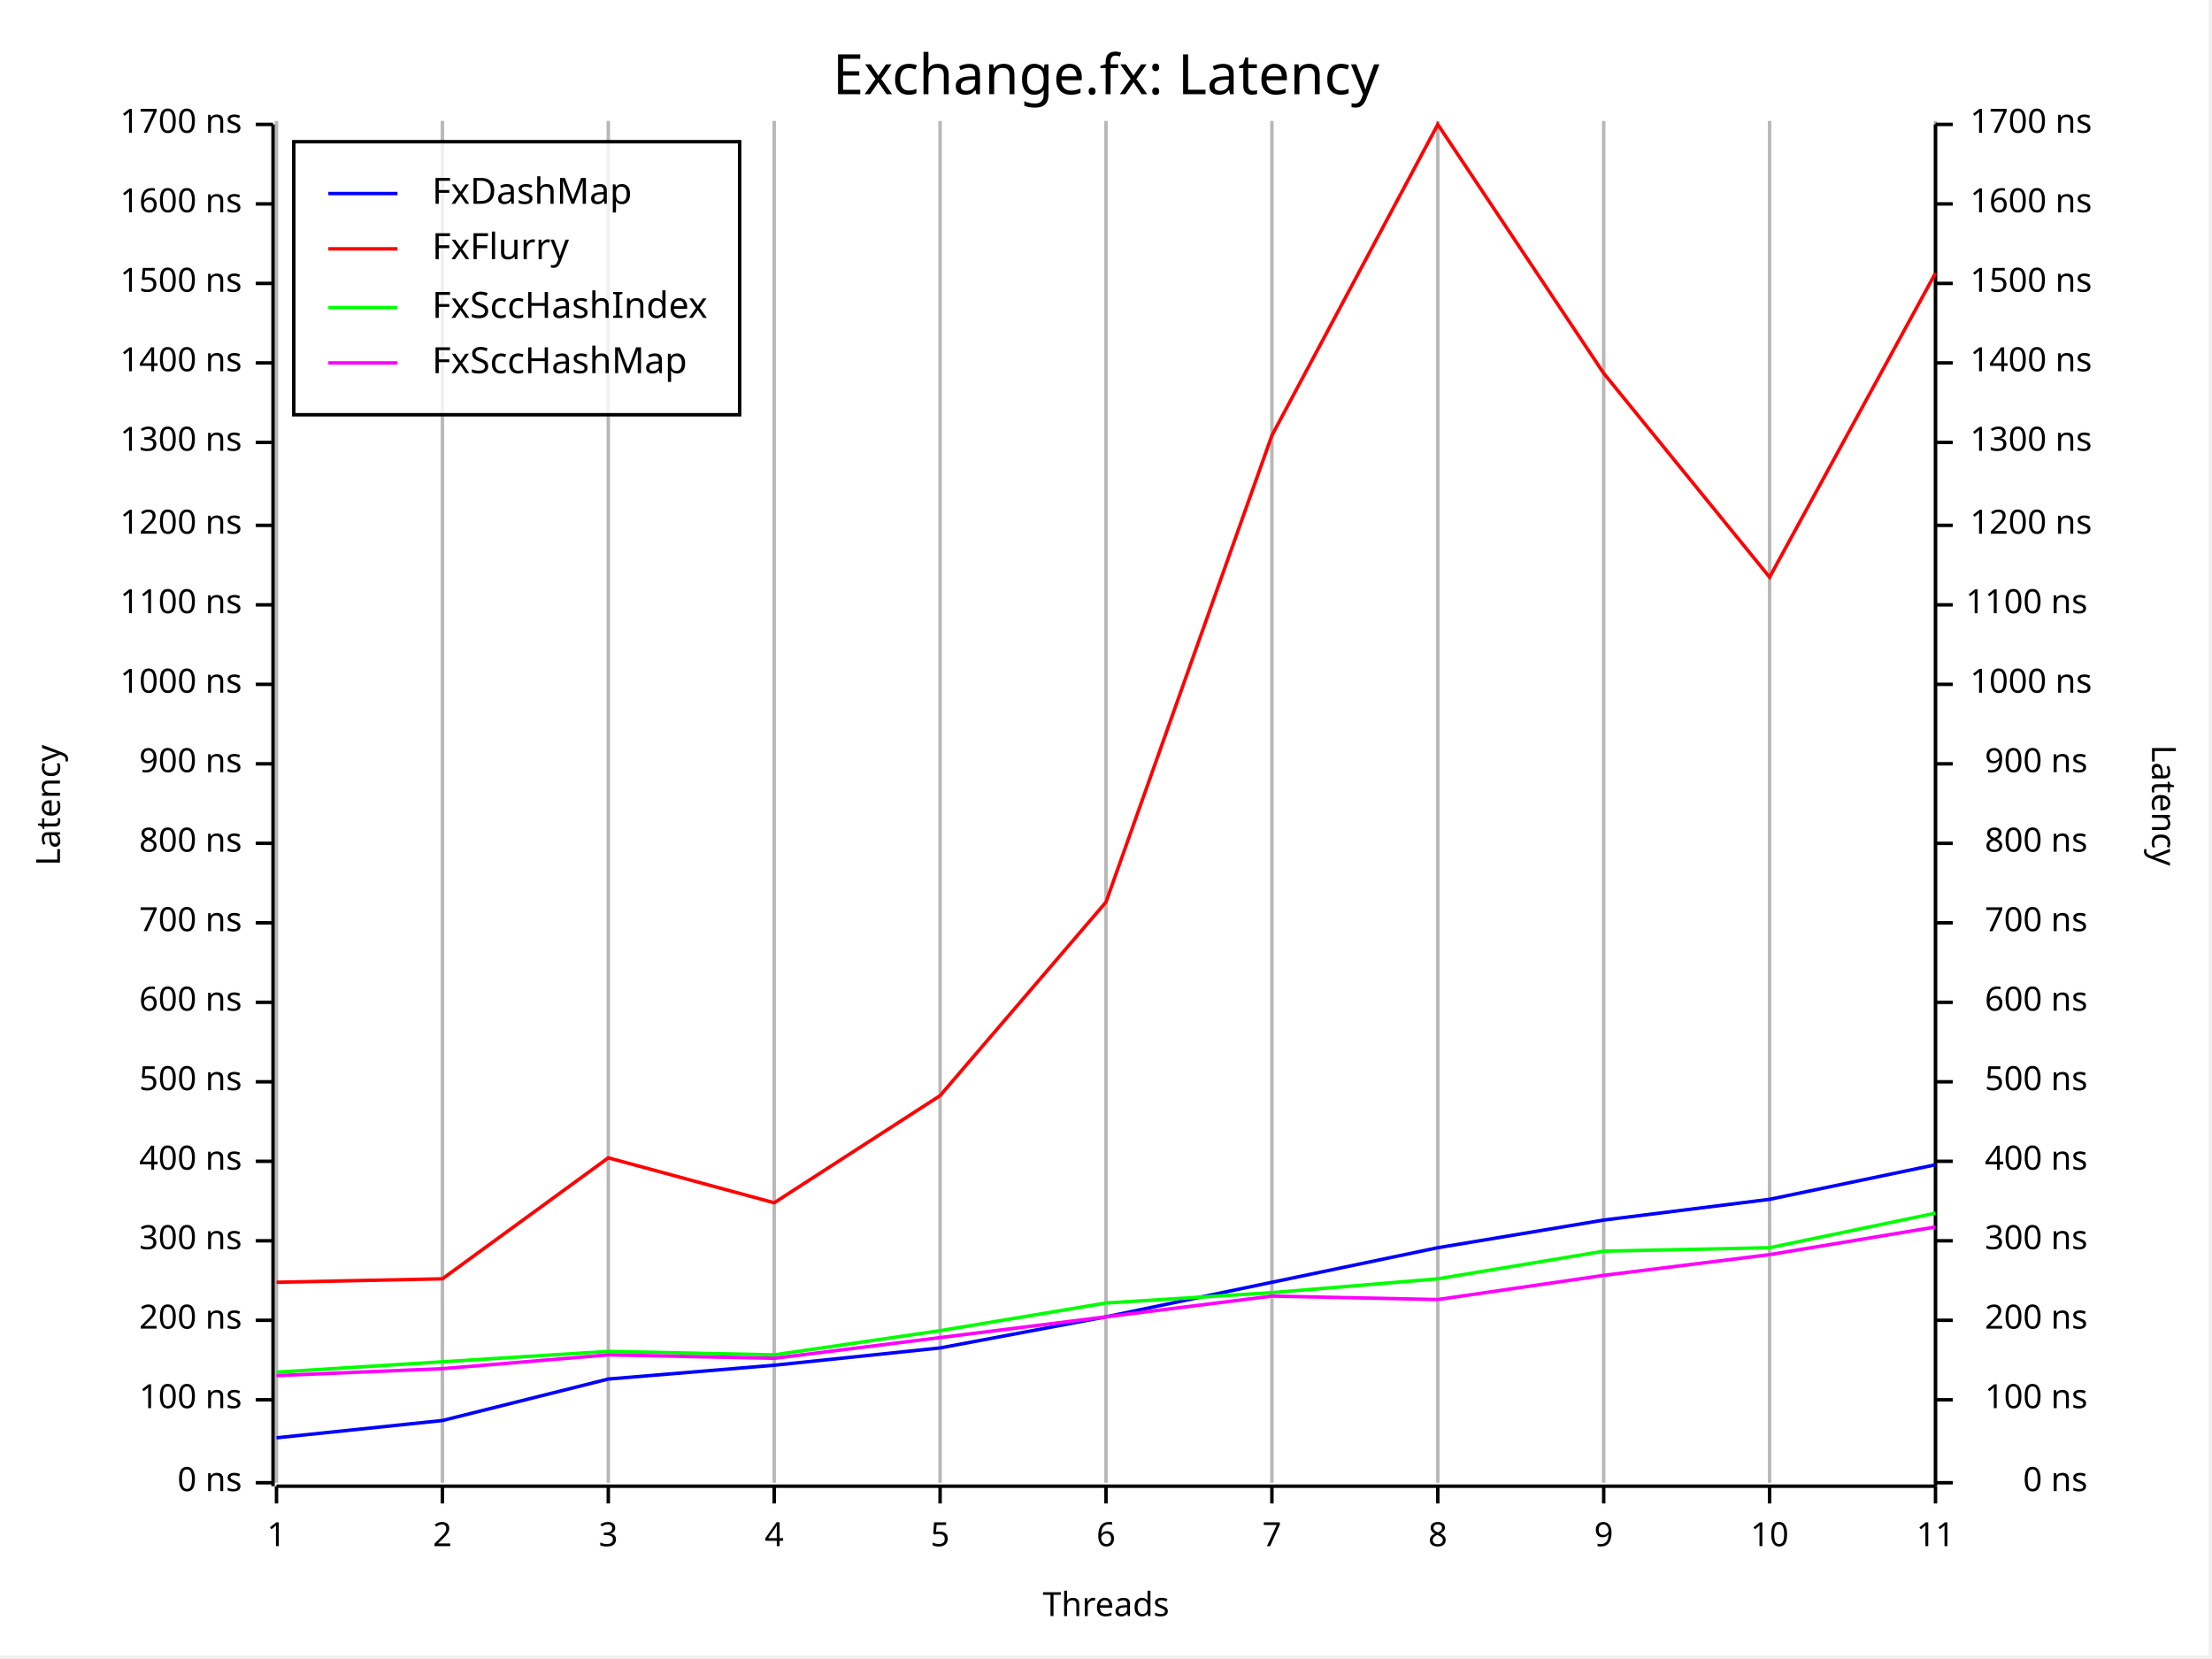
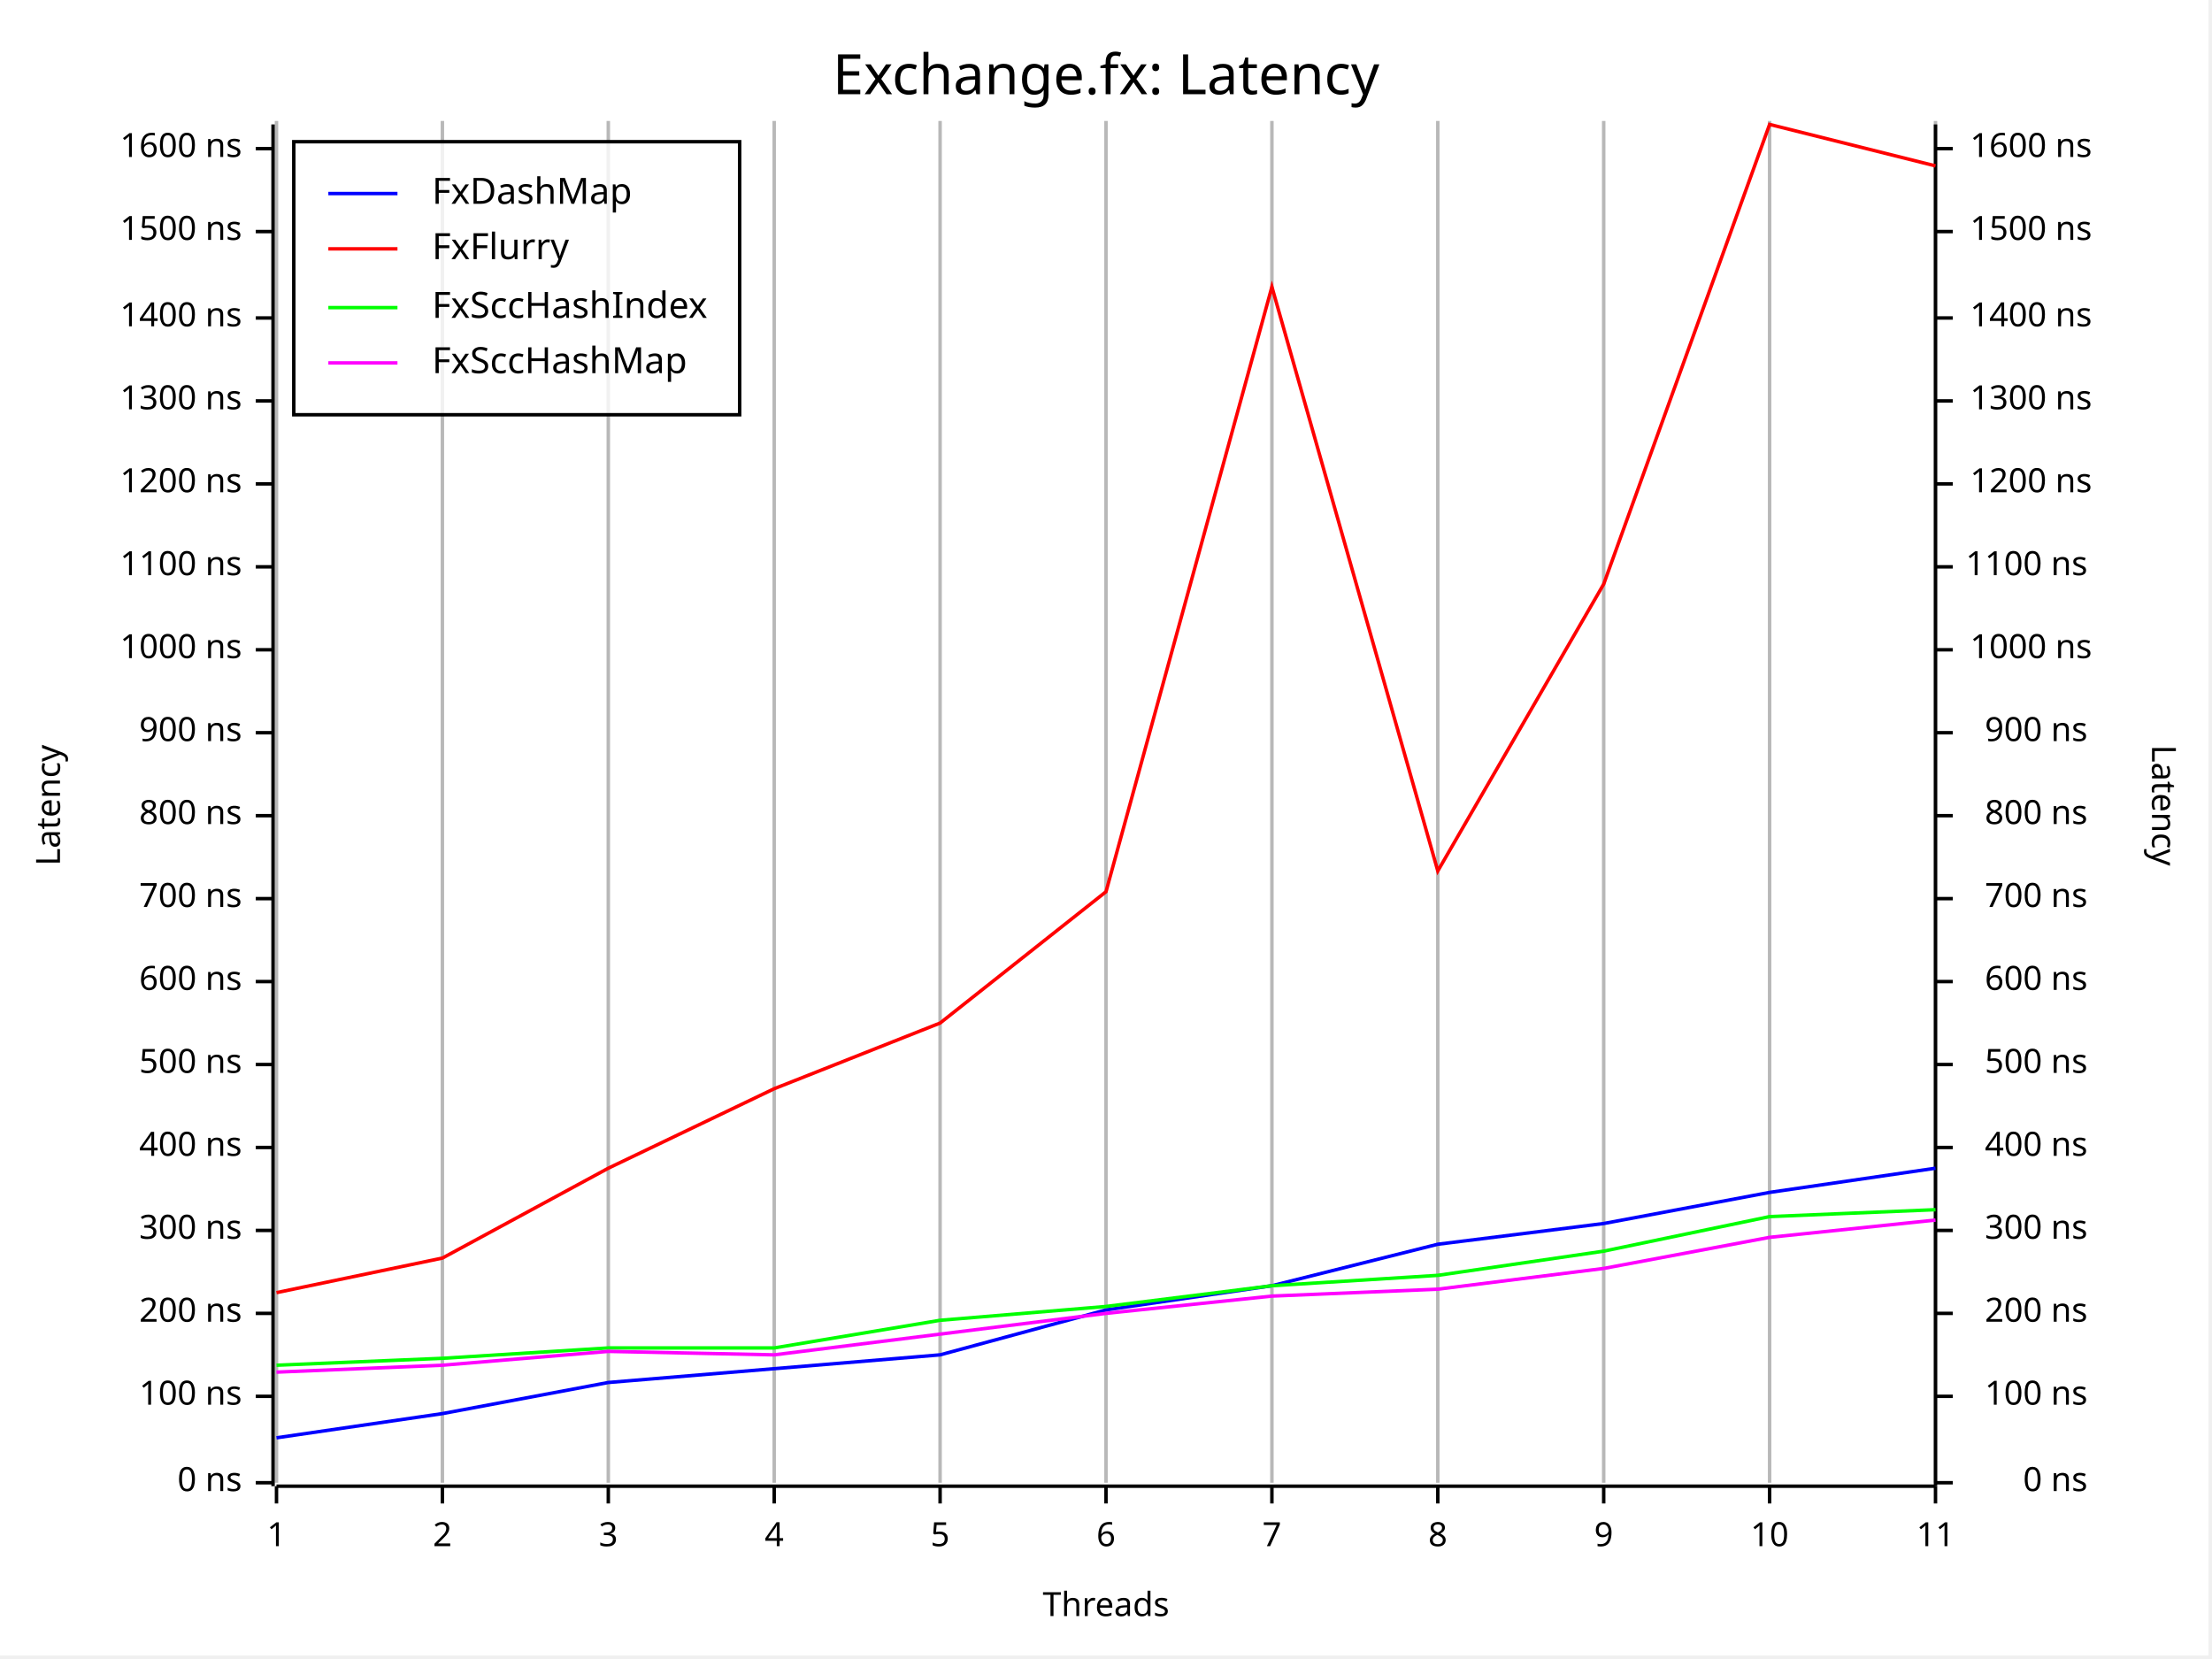
<svg xmlns="http://www.w3.org/2000/svg" width="640" height="480" viewBox="0 0 640 480">
  <rect x="0" y="0" width="639" height="479" opacity="1" fill="#FFFFFF" stroke="none" />
  <text x="320" y="15" dy="0.76em" text-anchor="middle" font-family="Fira Code" font-size="16.129" opacity="1" fill="#000000">
Exchange.fx: Latency
</text>
  <line opacity="0.1" stroke="#000000" stroke-width="1" x1="80" y1="429" x2="80" y2="35" />
  <line opacity="0.1" stroke="#000000" stroke-width="1" x1="128" y1="429" x2="128" y2="35" />
  <line opacity="0.1" stroke="#000000" stroke-width="1" x1="176" y1="429" x2="176" y2="35" />
  <line opacity="0.1" stroke="#000000" stroke-width="1" x1="224" y1="429" x2="224" y2="35" />
  <line opacity="0.1" stroke="#000000" stroke-width="1" x1="272" y1="429" x2="272" y2="35" />
  <line opacity="0.1" stroke="#000000" stroke-width="1" x1="320" y1="429" x2="320" y2="35" />
  <line opacity="0.1" stroke="#000000" stroke-width="1" x1="368" y1="429" x2="368" y2="35" />
  <line opacity="0.1" stroke="#000000" stroke-width="1" x1="416" y1="429" x2="416" y2="35" />
  <line opacity="0.1" stroke="#000000" stroke-width="1" x1="464" y1="429" x2="464" y2="35" />
  <line opacity="0.1" stroke="#000000" stroke-width="1" x1="512" y1="429" x2="512" y2="35" />
  <line opacity="0.1" stroke="#000000" stroke-width="1" x1="560" y1="429" x2="560" y2="35" />
  <text x="10" y="233" dy="0.76em" text-anchor="middle" font-family="sans-serif" font-size="9.677" opacity="1" fill="#000000" transform="rotate(270, 10, 233)">
Latency
</text>
  <text x="320" y="470" dy="-0.5ex" text-anchor="middle" font-family="sans-serif" font-size="9.677" opacity="1" fill="#000000">
Threads
</text>
  <text x="630" y="233" dy="0.76em" text-anchor="middle" font-family="sans-serif" font-size="9.677" opacity="1" fill="#000000" transform="rotate(90, 630, 233)">
Latency
</text>
  <line opacity="0.2" stroke="#000000" stroke-width="1" x1="80" y1="429" x2="80" y2="35" />
  <line opacity="0.2" stroke="#000000" stroke-width="1" x1="128" y1="429" x2="128" y2="35" />
  <line opacity="0.2" stroke="#000000" stroke-width="1" x1="176" y1="429" x2="176" y2="35" />
  <line opacity="0.2" stroke="#000000" stroke-width="1" x1="224" y1="429" x2="224" y2="35" />
  <line opacity="0.2" stroke="#000000" stroke-width="1" x1="272" y1="429" x2="272" y2="35" />
  <line opacity="0.2" stroke="#000000" stroke-width="1" x1="320" y1="429" x2="320" y2="35" />
  <line opacity="0.2" stroke="#000000" stroke-width="1" x1="368" y1="429" x2="368" y2="35" />
  <line opacity="0.2" stroke="#000000" stroke-width="1" x1="416" y1="429" x2="416" y2="35" />
  <line opacity="0.2" stroke="#000000" stroke-width="1" x1="464" y1="429" x2="464" y2="35" />
  <line opacity="0.2" stroke="#000000" stroke-width="1" x1="512" y1="429" x2="512" y2="35" />
  <line opacity="0.2" stroke="#000000" stroke-width="1" x1="560" y1="429" x2="560" y2="35" />
  <polyline fill="none" opacity="1" stroke="#000000" stroke-width="1" points="79,36 79,430 " />
  <text x="70" y="429" dy="0.5ex" text-anchor="end" font-family="sans-serif" font-size="9.677" opacity="1" fill="#000000">
0 ns
</text>
  <polyline fill="none" opacity="1" stroke="#000000" stroke-width="1" points="74,429 79,429 " />
-   <text x="70" y="405" dy="0.5ex" text-anchor="end" font-family="sans-serif" font-size="9.677" opacity="1" fill="#000000">
+   <text x="70" y="404" dy="0.5ex" text-anchor="end" font-family="sans-serif" font-size="9.677" opacity="1" fill="#000000">
100 ns
</text>
-   <polyline fill="none" opacity="1" stroke="#000000" stroke-width="1" points="74,405 79,405 " />
-   <text x="70" y="382" dy="0.5ex" text-anchor="end" font-family="sans-serif" font-size="9.677" opacity="1" fill="#000000">
+   <polyline fill="none" opacity="1" stroke="#000000" stroke-width="1" points="74,404 79,404 " />
+   <text x="70" y="380" dy="0.5ex" text-anchor="end" font-family="sans-serif" font-size="9.677" opacity="1" fill="#000000">
200 ns
</text>
-   <polyline fill="none" opacity="1" stroke="#000000" stroke-width="1" points="74,382 79,382 " />
-   <text x="70" y="359" dy="0.5ex" text-anchor="end" font-family="sans-serif" font-size="9.677" opacity="1" fill="#000000">
+   <polyline fill="none" opacity="1" stroke="#000000" stroke-width="1" points="74,380 79,380 " />
+   <text x="70" y="356" dy="0.5ex" text-anchor="end" font-family="sans-serif" font-size="9.677" opacity="1" fill="#000000">
300 ns
</text>
-   <polyline fill="none" opacity="1" stroke="#000000" stroke-width="1" points="74,359 79,359 " />
-   <text x="70" y="336" dy="0.5ex" text-anchor="end" font-family="sans-serif" font-size="9.677" opacity="1" fill="#000000">
+   <polyline fill="none" opacity="1" stroke="#000000" stroke-width="1" points="74,356 79,356 " />
+   <text x="70" y="332" dy="0.5ex" text-anchor="end" font-family="sans-serif" font-size="9.677" opacity="1" fill="#000000">
400 ns
</text>
-   <polyline fill="none" opacity="1" stroke="#000000" stroke-width="1" points="74,336 79,336 " />
-   <text x="70" y="313" dy="0.5ex" text-anchor="end" font-family="sans-serif" font-size="9.677" opacity="1" fill="#000000">
+   <polyline fill="none" opacity="1" stroke="#000000" stroke-width="1" points="74,332 79,332 " />
+   <text x="70" y="308" dy="0.5ex" text-anchor="end" font-family="sans-serif" font-size="9.677" opacity="1" fill="#000000">
500 ns
</text>
-   <polyline fill="none" opacity="1" stroke="#000000" stroke-width="1" points="74,313 79,313 " />
-   <text x="70" y="290" dy="0.5ex" text-anchor="end" font-family="sans-serif" font-size="9.677" opacity="1" fill="#000000">
+   <polyline fill="none" opacity="1" stroke="#000000" stroke-width="1" points="74,308 79,308 " />
+   <text x="70" y="284" dy="0.5ex" text-anchor="end" font-family="sans-serif" font-size="9.677" opacity="1" fill="#000000">
600 ns
</text>
-   <polyline fill="none" opacity="1" stroke="#000000" stroke-width="1" points="74,290 79,290 " />
-   <text x="70" y="267" dy="0.5ex" text-anchor="end" font-family="sans-serif" font-size="9.677" opacity="1" fill="#000000">
+   <polyline fill="none" opacity="1" stroke="#000000" stroke-width="1" points="74,284 79,284 " />
+   <text x="70" y="260" dy="0.5ex" text-anchor="end" font-family="sans-serif" font-size="9.677" opacity="1" fill="#000000">
700 ns
</text>
-   <polyline fill="none" opacity="1" stroke="#000000" stroke-width="1" points="74,267 79,267 " />
-   <text x="70" y="244" dy="0.5ex" text-anchor="end" font-family="sans-serif" font-size="9.677" opacity="1" fill="#000000">
+   <polyline fill="none" opacity="1" stroke="#000000" stroke-width="1" points="74,260 79,260 " />
+   <text x="70" y="236" dy="0.5ex" text-anchor="end" font-family="sans-serif" font-size="9.677" opacity="1" fill="#000000">
800 ns
</text>
-   <polyline fill="none" opacity="1" stroke="#000000" stroke-width="1" points="74,244 79,244 " />
-   <text x="70" y="221" dy="0.5ex" text-anchor="end" font-family="sans-serif" font-size="9.677" opacity="1" fill="#000000">
+   <polyline fill="none" opacity="1" stroke="#000000" stroke-width="1" points="74,236 79,236 " />
+   <text x="70" y="212" dy="0.5ex" text-anchor="end" font-family="sans-serif" font-size="9.677" opacity="1" fill="#000000">
900 ns
</text>
-   <polyline fill="none" opacity="1" stroke="#000000" stroke-width="1" points="74,221 79,221 " />
-   <text x="70" y="198" dy="0.5ex" text-anchor="end" font-family="sans-serif" font-size="9.677" opacity="1" fill="#000000">
+   <polyline fill="none" opacity="1" stroke="#000000" stroke-width="1" points="74,212 79,212 " />
+   <text x="70" y="188" dy="0.5ex" text-anchor="end" font-family="sans-serif" font-size="9.677" opacity="1" fill="#000000">
1000 ns
</text>
-   <polyline fill="none" opacity="1" stroke="#000000" stroke-width="1" points="74,198 79,198 " />
-   <text x="70" y="175" dy="0.5ex" text-anchor="end" font-family="sans-serif" font-size="9.677" opacity="1" fill="#000000">
+   <polyline fill="none" opacity="1" stroke="#000000" stroke-width="1" points="74,188 79,188 " />
+   <text x="70" y="164" dy="0.5ex" text-anchor="end" font-family="sans-serif" font-size="9.677" opacity="1" fill="#000000">
1100 ns
</text>
-   <polyline fill="none" opacity="1" stroke="#000000" stroke-width="1" points="74,175 79,175 " />
-   <text x="70" y="152" dy="0.5ex" text-anchor="end" font-family="sans-serif" font-size="9.677" opacity="1" fill="#000000">
+   <polyline fill="none" opacity="1" stroke="#000000" stroke-width="1" points="74,164 79,164 " />
+   <text x="70" y="140" dy="0.5ex" text-anchor="end" font-family="sans-serif" font-size="9.677" opacity="1" fill="#000000">
1200 ns
</text>
-   <polyline fill="none" opacity="1" stroke="#000000" stroke-width="1" points="74,152 79,152 " />
-   <text x="70" y="128" dy="0.5ex" text-anchor="end" font-family="sans-serif" font-size="9.677" opacity="1" fill="#000000">
+   <polyline fill="none" opacity="1" stroke="#000000" stroke-width="1" points="74,140 79,140 " />
+   <text x="70" y="116" dy="0.5ex" text-anchor="end" font-family="sans-serif" font-size="9.677" opacity="1" fill="#000000">
1300 ns
</text>
-   <polyline fill="none" opacity="1" stroke="#000000" stroke-width="1" points="74,128 79,128 " />
-   <text x="70" y="105" dy="0.5ex" text-anchor="end" font-family="sans-serif" font-size="9.677" opacity="1" fill="#000000">
+   <polyline fill="none" opacity="1" stroke="#000000" stroke-width="1" points="74,116 79,116 " />
+   <text x="70" y="92" dy="0.5ex" text-anchor="end" font-family="sans-serif" font-size="9.677" opacity="1" fill="#000000">
1400 ns
</text>
-   <polyline fill="none" opacity="1" stroke="#000000" stroke-width="1" points="74,105 79,105 " />
-   <text x="70" y="82" dy="0.5ex" text-anchor="end" font-family="sans-serif" font-size="9.677" opacity="1" fill="#000000">
+   <polyline fill="none" opacity="1" stroke="#000000" stroke-width="1" points="74,92 79,92 " />
+   <text x="70" y="67" dy="0.5ex" text-anchor="end" font-family="sans-serif" font-size="9.677" opacity="1" fill="#000000">
1500 ns
</text>
-   <polyline fill="none" opacity="1" stroke="#000000" stroke-width="1" points="74,82 79,82 " />
-   <text x="70" y="59" dy="0.5ex" text-anchor="end" font-family="sans-serif" font-size="9.677" opacity="1" fill="#000000">
+   <polyline fill="none" opacity="1" stroke="#000000" stroke-width="1" points="74,67 79,67 " />
+   <text x="70" y="43" dy="0.5ex" text-anchor="end" font-family="sans-serif" font-size="9.677" opacity="1" fill="#000000">
1600 ns
</text>
-   <polyline fill="none" opacity="1" stroke="#000000" stroke-width="1" points="74,59 79,59 " />
-   <text x="70" y="36" dy="0.5ex" text-anchor="end" font-family="sans-serif" font-size="9.677" opacity="1" fill="#000000">
- 1700 ns
- </text>
-   <polyline fill="none" opacity="1" stroke="#000000" stroke-width="1" points="74,36 79,36 " />
+   <polyline fill="none" opacity="1" stroke="#000000" stroke-width="1" points="74,43 79,43 " />
  <polyline fill="none" opacity="1" stroke="#000000" stroke-width="1" points="80,430 560,430 " />
  <text x="80" y="440" dy="0.76em" text-anchor="middle" font-family="sans-serif" font-size="9.677" opacity="1" fill="#000000">
1
</text>
  <polyline fill="none" opacity="1" stroke="#000000" stroke-width="1" points="80,430 80,435 " />
  <text x="128" y="440" dy="0.76em" text-anchor="middle" font-family="sans-serif" font-size="9.677" opacity="1" fill="#000000">
2
</text>
  <polyline fill="none" opacity="1" stroke="#000000" stroke-width="1" points="128,430 128,435 " />
  <text x="176" y="440" dy="0.76em" text-anchor="middle" font-family="sans-serif" font-size="9.677" opacity="1" fill="#000000">
3
</text>
  <polyline fill="none" opacity="1" stroke="#000000" stroke-width="1" points="176,430 176,435 " />
  <text x="224" y="440" dy="0.76em" text-anchor="middle" font-family="sans-serif" font-size="9.677" opacity="1" fill="#000000">
4
</text>
  <polyline fill="none" opacity="1" stroke="#000000" stroke-width="1" points="224,430 224,435 " />
  <text x="272" y="440" dy="0.76em" text-anchor="middle" font-family="sans-serif" font-size="9.677" opacity="1" fill="#000000">
5
</text>
  <polyline fill="none" opacity="1" stroke="#000000" stroke-width="1" points="272,430 272,435 " />
  <text x="320" y="440" dy="0.76em" text-anchor="middle" font-family="sans-serif" font-size="9.677" opacity="1" fill="#000000">
6
</text>
  <polyline fill="none" opacity="1" stroke="#000000" stroke-width="1" points="320,430 320,435 " />
  <text x="368" y="440" dy="0.76em" text-anchor="middle" font-family="sans-serif" font-size="9.677" opacity="1" fill="#000000">
7
</text>
  <polyline fill="none" opacity="1" stroke="#000000" stroke-width="1" points="368,430 368,435 " />
  <text x="416" y="440" dy="0.76em" text-anchor="middle" font-family="sans-serif" font-size="9.677" opacity="1" fill="#000000">
8
</text>
  <polyline fill="none" opacity="1" stroke="#000000" stroke-width="1" points="416,430 416,435 " />
  <text x="464" y="440" dy="0.76em" text-anchor="middle" font-family="sans-serif" font-size="9.677" opacity="1" fill="#000000">
9
</text>
  <polyline fill="none" opacity="1" stroke="#000000" stroke-width="1" points="464,430 464,435 " />
  <text x="512" y="440" dy="0.76em" text-anchor="middle" font-family="sans-serif" font-size="9.677" opacity="1" fill="#000000">
10
</text>
  <polyline fill="none" opacity="1" stroke="#000000" stroke-width="1" points="512,430 512,435 " />
  <text x="560" y="440" dy="0.76em" text-anchor="middle" font-family="sans-serif" font-size="9.677" opacity="1" fill="#000000">
11
</text>
  <polyline fill="none" opacity="1" stroke="#000000" stroke-width="1" points="560,430 560,435 " />
  <polyline fill="none" opacity="1" stroke="#000000" stroke-width="1" points="560,36 560,430 " />
  <text x="604" y="429" dy="0.5ex" text-anchor="end" font-family="sans-serif" font-size="9.677" opacity="1" fill="#000000">
0 ns
</text>
  <polyline fill="none" opacity="1" stroke="#000000" stroke-width="1" points="560,429 565,429 " />
-   <text x="604" y="405" dy="0.5ex" text-anchor="end" font-family="sans-serif" font-size="9.677" opacity="1" fill="#000000">
+   <text x="604" y="404" dy="0.5ex" text-anchor="end" font-family="sans-serif" font-size="9.677" opacity="1" fill="#000000">
100 ns
</text>
-   <polyline fill="none" opacity="1" stroke="#000000" stroke-width="1" points="560,405 565,405 " />
-   <text x="604" y="382" dy="0.5ex" text-anchor="end" font-family="sans-serif" font-size="9.677" opacity="1" fill="#000000">
+   <polyline fill="none" opacity="1" stroke="#000000" stroke-width="1" points="560,404 565,404 " />
+   <text x="604" y="380" dy="0.5ex" text-anchor="end" font-family="sans-serif" font-size="9.677" opacity="1" fill="#000000">
200 ns
</text>
-   <polyline fill="none" opacity="1" stroke="#000000" stroke-width="1" points="560,382 565,382 " />
-   <text x="604" y="359" dy="0.5ex" text-anchor="end" font-family="sans-serif" font-size="9.677" opacity="1" fill="#000000">
+   <polyline fill="none" opacity="1" stroke="#000000" stroke-width="1" points="560,380 565,380 " />
+   <text x="604" y="356" dy="0.5ex" text-anchor="end" font-family="sans-serif" font-size="9.677" opacity="1" fill="#000000">
300 ns
</text>
-   <polyline fill="none" opacity="1" stroke="#000000" stroke-width="1" points="560,359 565,359 " />
-   <text x="604" y="336" dy="0.5ex" text-anchor="end" font-family="sans-serif" font-size="9.677" opacity="1" fill="#000000">
+   <polyline fill="none" opacity="1" stroke="#000000" stroke-width="1" points="560,356 565,356 " />
+   <text x="604" y="332" dy="0.5ex" text-anchor="end" font-family="sans-serif" font-size="9.677" opacity="1" fill="#000000">
400 ns
</text>
-   <polyline fill="none" opacity="1" stroke="#000000" stroke-width="1" points="560,336 565,336 " />
-   <text x="604" y="313" dy="0.5ex" text-anchor="end" font-family="sans-serif" font-size="9.677" opacity="1" fill="#000000">
+   <polyline fill="none" opacity="1" stroke="#000000" stroke-width="1" points="560,332 565,332 " />
+   <text x="604" y="308" dy="0.5ex" text-anchor="end" font-family="sans-serif" font-size="9.677" opacity="1" fill="#000000">
500 ns
</text>
-   <polyline fill="none" opacity="1" stroke="#000000" stroke-width="1" points="560,313 565,313 " />
-   <text x="604" y="290" dy="0.5ex" text-anchor="end" font-family="sans-serif" font-size="9.677" opacity="1" fill="#000000">
+   <polyline fill="none" opacity="1" stroke="#000000" stroke-width="1" points="560,308 565,308 " />
+   <text x="604" y="284" dy="0.5ex" text-anchor="end" font-family="sans-serif" font-size="9.677" opacity="1" fill="#000000">
600 ns
</text>
-   <polyline fill="none" opacity="1" stroke="#000000" stroke-width="1" points="560,290 565,290 " />
-   <text x="604" y="267" dy="0.5ex" text-anchor="end" font-family="sans-serif" font-size="9.677" opacity="1" fill="#000000">
+   <polyline fill="none" opacity="1" stroke="#000000" stroke-width="1" points="560,284 565,284 " />
+   <text x="604" y="260" dy="0.5ex" text-anchor="end" font-family="sans-serif" font-size="9.677" opacity="1" fill="#000000">
700 ns
</text>
-   <polyline fill="none" opacity="1" stroke="#000000" stroke-width="1" points="560,267 565,267 " />
-   <text x="604" y="244" dy="0.5ex" text-anchor="end" font-family="sans-serif" font-size="9.677" opacity="1" fill="#000000">
+   <polyline fill="none" opacity="1" stroke="#000000" stroke-width="1" points="560,260 565,260 " />
+   <text x="604" y="236" dy="0.5ex" text-anchor="end" font-family="sans-serif" font-size="9.677" opacity="1" fill="#000000">
800 ns
</text>
-   <polyline fill="none" opacity="1" stroke="#000000" stroke-width="1" points="560,244 565,244 " />
-   <text x="604" y="221" dy="0.5ex" text-anchor="end" font-family="sans-serif" font-size="9.677" opacity="1" fill="#000000">
+   <polyline fill="none" opacity="1" stroke="#000000" stroke-width="1" points="560,236 565,236 " />
+   <text x="604" y="212" dy="0.5ex" text-anchor="end" font-family="sans-serif" font-size="9.677" opacity="1" fill="#000000">
900 ns
</text>
-   <polyline fill="none" opacity="1" stroke="#000000" stroke-width="1" points="560,221 565,221 " />
-   <text x="570" y="198" dy="0.5ex" text-anchor="start" font-family="sans-serif" font-size="9.677" opacity="1" fill="#000000">
+   <polyline fill="none" opacity="1" stroke="#000000" stroke-width="1" points="560,212 565,212 " />
+   <text x="570" y="188" dy="0.5ex" text-anchor="start" font-family="sans-serif" font-size="9.677" opacity="1" fill="#000000">
1000 ns
</text>
-   <polyline fill="none" opacity="1" stroke="#000000" stroke-width="1" points="560,198 565,198 " />
-   <text x="604" y="175" dy="0.5ex" text-anchor="end" font-family="sans-serif" font-size="9.677" opacity="1" fill="#000000">
+   <polyline fill="none" opacity="1" stroke="#000000" stroke-width="1" points="560,188 565,188 " />
+   <text x="604" y="164" dy="0.5ex" text-anchor="end" font-family="sans-serif" font-size="9.677" opacity="1" fill="#000000">
1100 ns
</text>
-   <polyline fill="none" opacity="1" stroke="#000000" stroke-width="1" points="560,175 565,175 " />
-   <text x="570" y="152" dy="0.5ex" text-anchor="start" font-family="sans-serif" font-size="9.677" opacity="1" fill="#000000">
+   <polyline fill="none" opacity="1" stroke="#000000" stroke-width="1" points="560,164 565,164 " />
+   <text x="570" y="140" dy="0.5ex" text-anchor="start" font-family="sans-serif" font-size="9.677" opacity="1" fill="#000000">
1200 ns
</text>
-   <polyline fill="none" opacity="1" stroke="#000000" stroke-width="1" points="560,152 565,152 " />
-   <text x="570" y="128" dy="0.5ex" text-anchor="start" font-family="sans-serif" font-size="9.677" opacity="1" fill="#000000">
+   <polyline fill="none" opacity="1" stroke="#000000" stroke-width="1" points="560,140 565,140 " />
+   <text x="570" y="116" dy="0.5ex" text-anchor="start" font-family="sans-serif" font-size="9.677" opacity="1" fill="#000000">
1300 ns
</text>
-   <polyline fill="none" opacity="1" stroke="#000000" stroke-width="1" points="560,128 565,128 " />
-   <text x="570" y="105" dy="0.5ex" text-anchor="start" font-family="sans-serif" font-size="9.677" opacity="1" fill="#000000">
+   <polyline fill="none" opacity="1" stroke="#000000" stroke-width="1" points="560,116 565,116 " />
+   <text x="570" y="92" dy="0.5ex" text-anchor="start" font-family="sans-serif" font-size="9.677" opacity="1" fill="#000000">
1400 ns
</text>
-   <polyline fill="none" opacity="1" stroke="#000000" stroke-width="1" points="560,105 565,105 " />
-   <text x="570" y="82" dy="0.5ex" text-anchor="start" font-family="sans-serif" font-size="9.677" opacity="1" fill="#000000">
+   <polyline fill="none" opacity="1" stroke="#000000" stroke-width="1" points="560,92 565,92 " />
+   <text x="570" y="67" dy="0.5ex" text-anchor="start" font-family="sans-serif" font-size="9.677" opacity="1" fill="#000000">
1500 ns
</text>
-   <polyline fill="none" opacity="1" stroke="#000000" stroke-width="1" points="560,82 565,82 " />
-   <text x="570" y="59" dy="0.5ex" text-anchor="start" font-family="sans-serif" font-size="9.677" opacity="1" fill="#000000">
+   <polyline fill="none" opacity="1" stroke="#000000" stroke-width="1" points="560,67 565,67 " />
+   <text x="570" y="43" dy="0.5ex" text-anchor="start" font-family="sans-serif" font-size="9.677" opacity="1" fill="#000000">
1600 ns
</text>
-   <polyline fill="none" opacity="1" stroke="#000000" stroke-width="1" points="560,59 565,59 " />
-   <text x="570" y="36" dy="0.5ex" text-anchor="start" font-family="sans-serif" font-size="9.677" opacity="1" fill="#000000">
- 1700 ns
- </text>
-   <polyline fill="none" opacity="1" stroke="#000000" stroke-width="1" points="560,36 565,36 " />
-   <polyline fill="none" opacity="1" stroke="#0000FF" stroke-width="1" points="80,416 128,411 176,399 224,395 272,390 320,381 368,371 416,361 464,353 512,347 560,337 " />
-   <polyline fill="none" opacity="1" stroke="#FF0000" stroke-width="1" points="80,371 128,370 176,335 224,348 272,317 320,261 368,126 416,36 464,108 512,167 560,79 " />
-   <polyline fill="none" opacity="1" stroke="#00FF00" stroke-width="1" points="80,397 128,394 176,391 224,392 272,385 320,377 368,374 416,370 464,362 512,361 560,351 " />
-   <polyline fill="none" opacity="1" stroke="#FF00FF" stroke-width="1" points="80,398 128,396 176,392 224,393 272,387 320,381 368,375 416,376 464,369 512,363 560,355 " />
+   <polyline fill="none" opacity="1" stroke="#000000" stroke-width="1" points="560,43 565,43 " />
+   <polyline fill="none" opacity="1" stroke="#0000FF" stroke-width="1" points="80,416 128,409 176,400 224,396 272,392 320,379 368,372 416,360 464,354 512,345 560,338 " />
+   <polyline fill="none" opacity="1" stroke="#FF0000" stroke-width="1" points="80,374 128,364 176,338 224,315 272,296 320,258 368,83 416,252 464,169 512,36 560,48 " />
+   <polyline fill="none" opacity="1" stroke="#00FF00" stroke-width="1" points="80,395 128,393 176,390 224,390 272,382 320,378 368,372 416,369 464,362 512,352 560,350 " />
+   <polyline fill="none" opacity="1" stroke="#FF00FF" stroke-width="1" points="80,397 128,395 176,391 224,392 272,386 320,380 368,375 416,373 464,367 512,358 560,353 " />
  <rect x="85" y="41" width="129" height="79" opacity="0.8" fill="#FFFFFF" stroke="none" />
  <rect x="85" y="41" width="129" height="79" opacity="1" fill="none" stroke="#000000" />
  <text x="125" y="51" dy="0.76em" text-anchor="start" font-family="Fira Code" font-size="10.484" opacity="1" fill="#000000">
FxDashMap
</text>
  <text x="125" y="67" dy="0.76em" text-anchor="start" font-family="Fira Code" font-size="10.484" opacity="1" fill="#000000">
FxFlurry
</text>
  <text x="125" y="84" dy="0.76em" text-anchor="start" font-family="Fira Code" font-size="10.484" opacity="1" fill="#000000">
FxSccHashIndex
</text>
  <text x="125" y="100" dy="0.76em" text-anchor="start" font-family="Fira Code" font-size="10.484" opacity="1" fill="#000000">
FxSccHashMap
</text>
  <polyline fill="none" opacity="1" stroke="#0000FF" stroke-width="1" points="95,56 115,56 " />
  <polyline fill="none" opacity="1" stroke="#FF0000" stroke-width="1" points="95,72 115,72 " />
  <polyline fill="none" opacity="1" stroke="#00FF00" stroke-width="1" points="95,89 115,89 " />
  <polyline fill="none" opacity="1" stroke="#FF00FF" stroke-width="1" points="95,105 115,105 " />
</svg>
